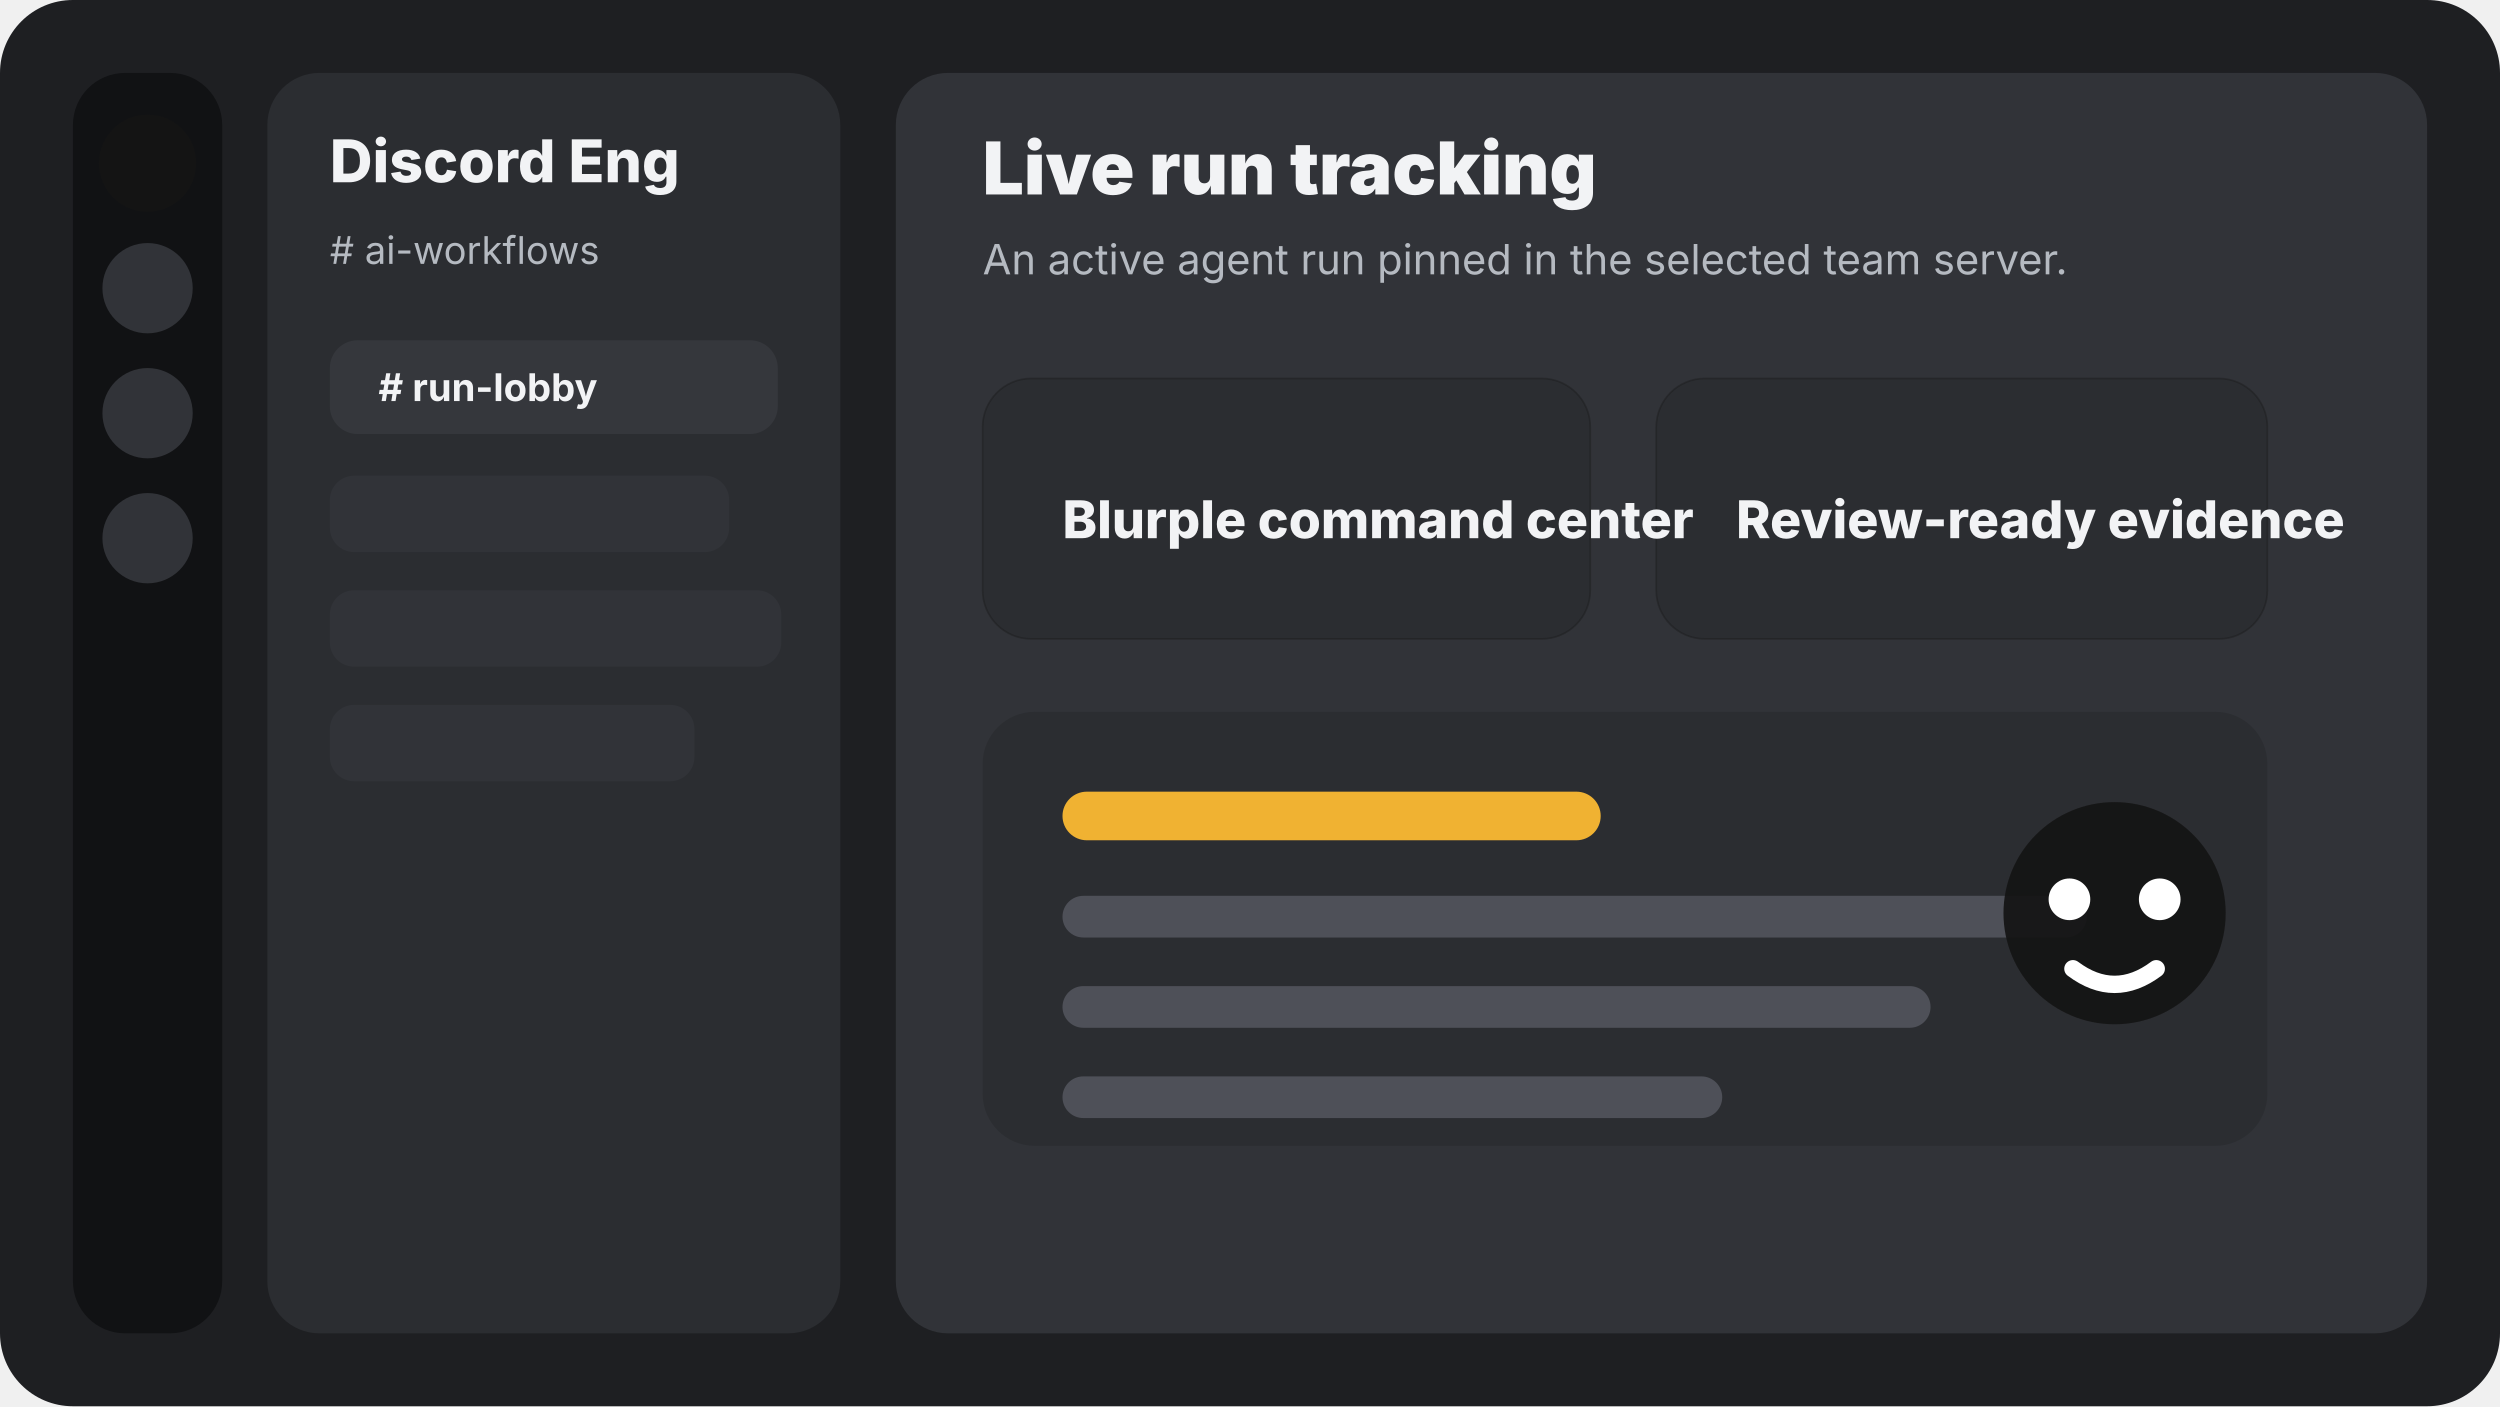
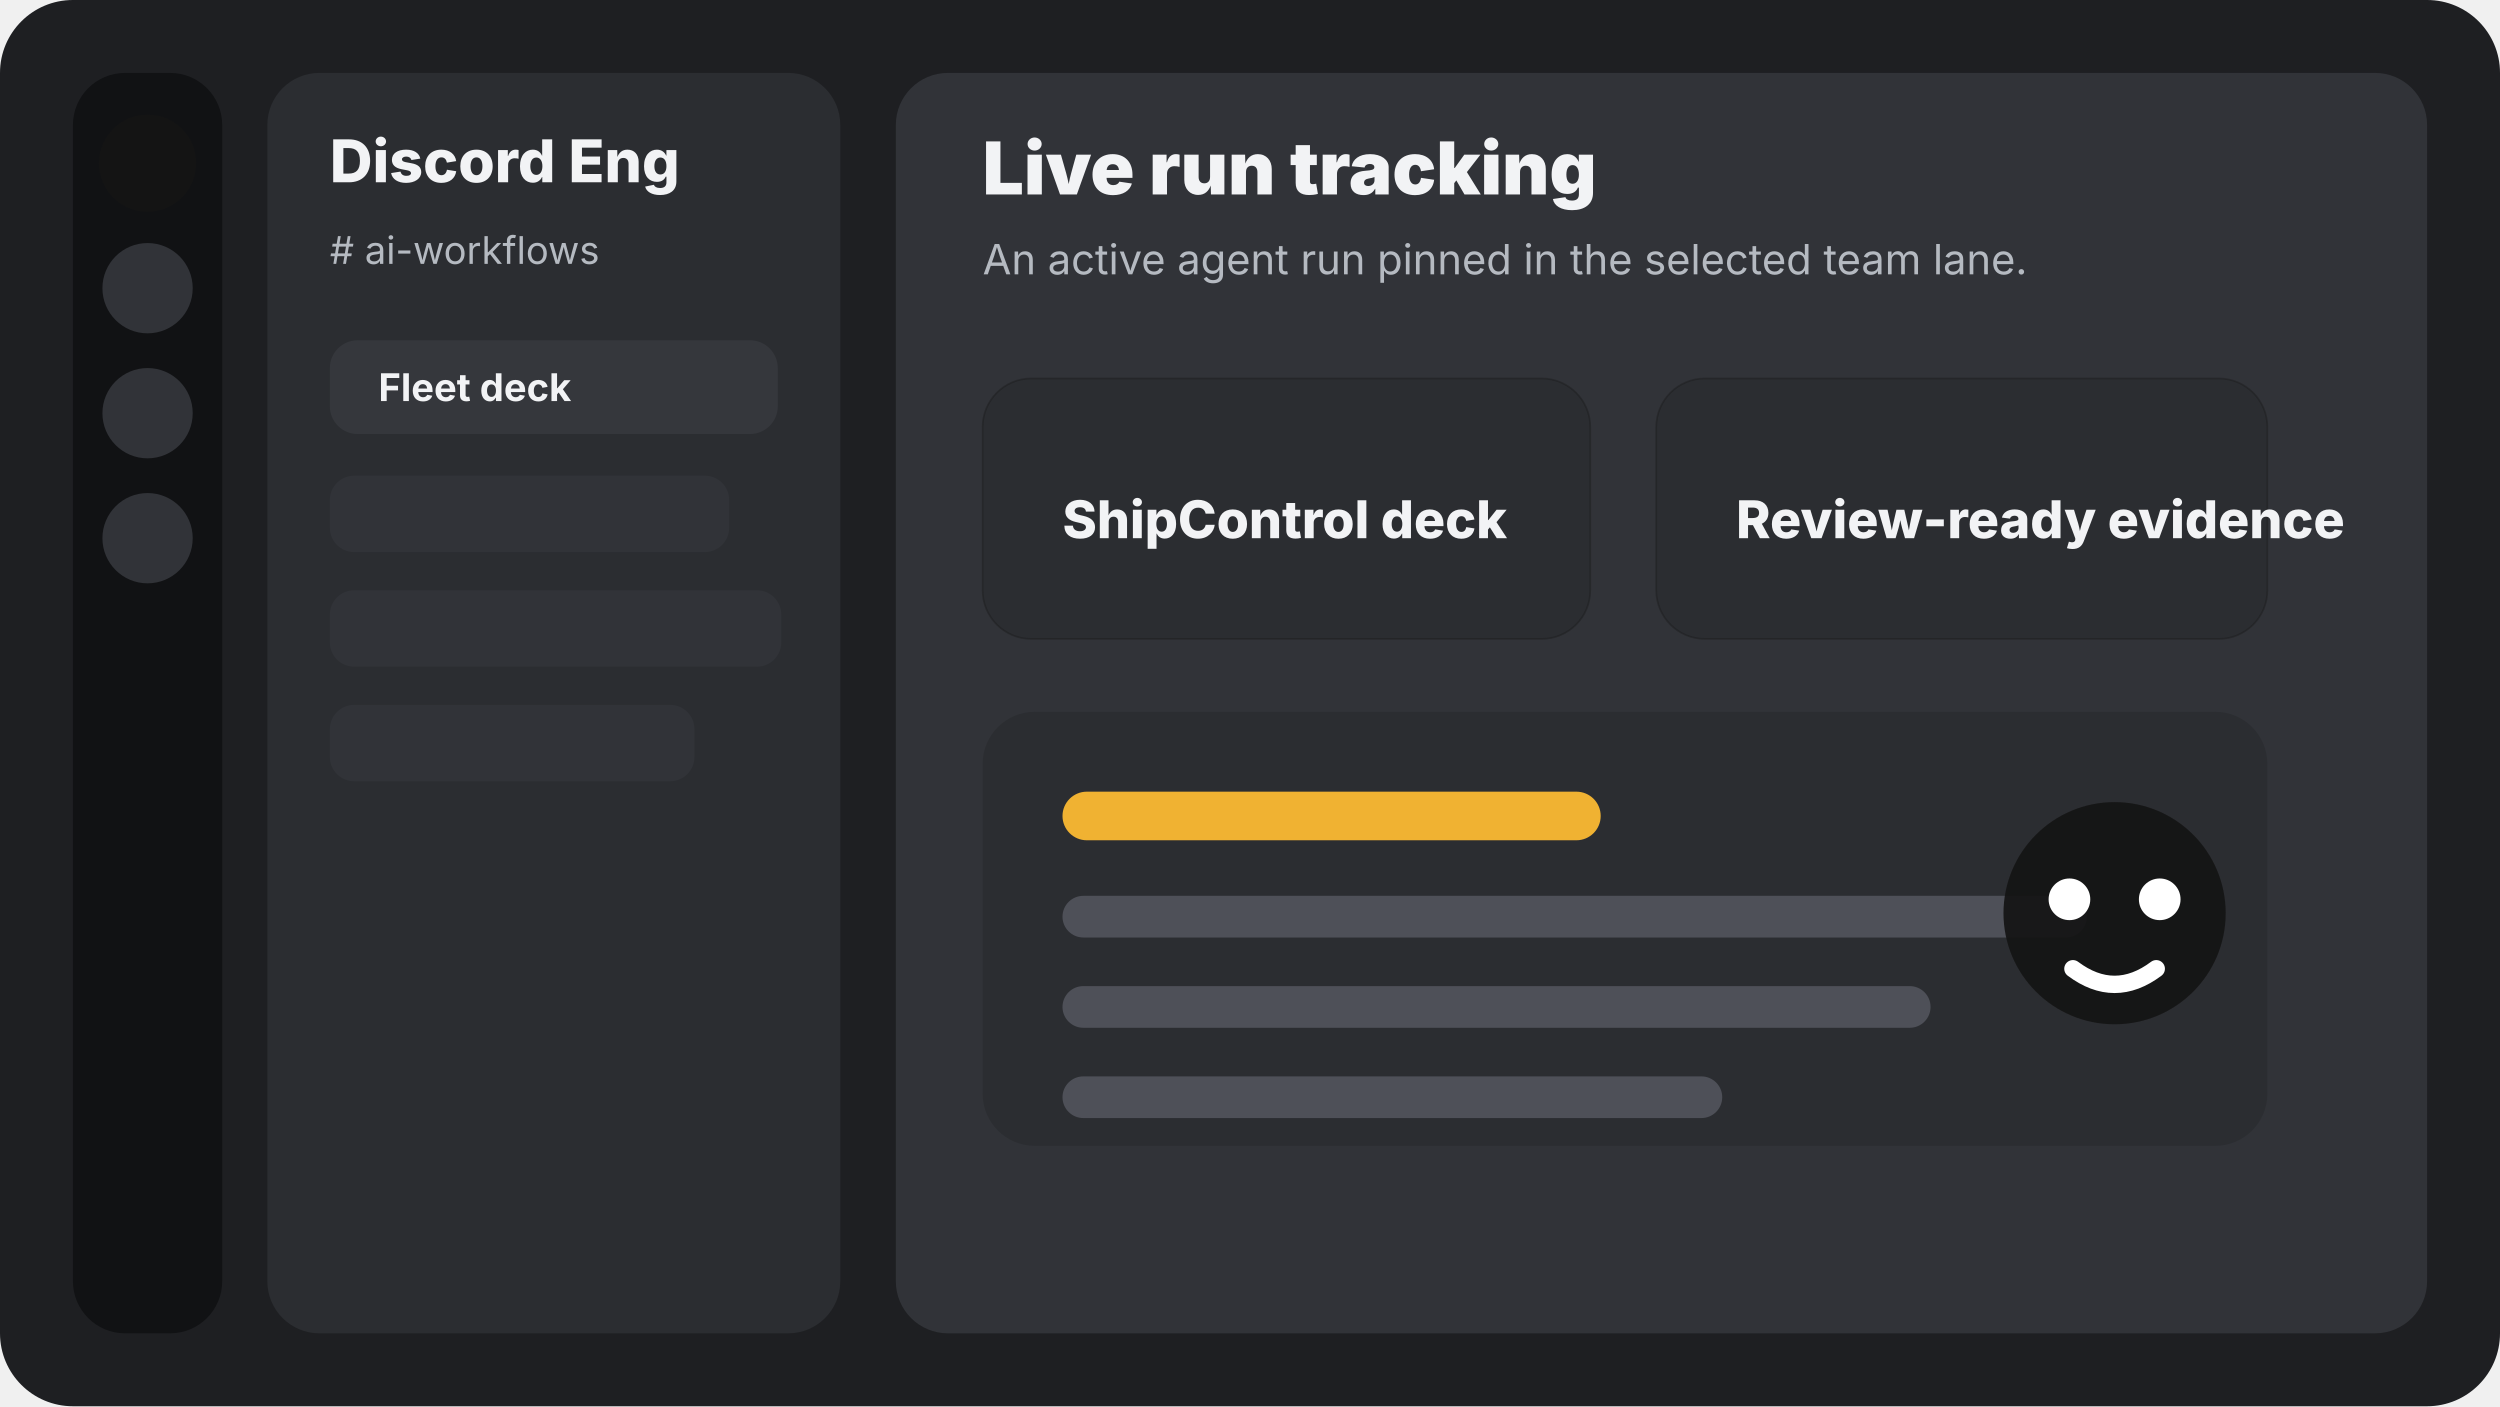
<svg xmlns="http://www.w3.org/2000/svg" viewBox="0 0 1440 810" role="img" aria-labelledby="title desc">
  <rect width="1440" height="810" rx="42" fill="#1e1f22" />
  <rect x="42" y="42" width="86" height="726" rx="30" fill="#111214" />
  <circle cx="85" cy="94" r="28" fill="#141414" />
  <circle cx="85" cy="166" r="26" fill="#313338" />
  <circle cx="85" cy="238" r="26" fill="#313338" />
  <circle cx="85" cy="310" r="26" fill="#313338" />
  <rect x="154" y="42" width="330" height="726" rx="30" fill="#2b2d31" />
  <text x="190" y="105" fill="#f2f3f5" font-family="Inter, Arial, sans-serif" font-size="34" font-weight="800">Discord Eng</text>
  <text x="190" y="152" fill="#b5bac1" font-family="Inter, Arial, sans-serif" font-size="22"># ai-workflows</text>
  <rect x="190" y="196" width="258" height="54" rx="16" fill="#35373c" />
-   <text x="218" y="231" fill="#f2f3f5" font-family="Inter, Arial, sans-serif" font-size="22" font-weight="700"># run-lobby</text>
+   <text x="218" y="231" fill="#f2f3f5" font-family="Inter, Arial, sans-serif" font-size="22" font-weight="700">Fleet deck</text>
  <rect x="190" y="274" width="230" height="44" rx="14" fill="#313338" />
  <rect x="190" y="340" width="260" height="44" rx="14" fill="#313338" />
  <rect x="190" y="406" width="210" height="44" rx="14" fill="#313338" />
  <rect x="516" y="42" width="882" height="726" rx="30" fill="#313338" />
  <text x="566" y="112" fill="#f2f3f5" font-family="Inter, Arial, sans-serif" font-size="42" font-weight="850">Live run tracking</text>
-   <text x="566" y="158" fill="#b5bac1" font-family="Inter, Arial, sans-serif" font-size="24">An active agent run pinned in the selected team server.</text>
+   <text x="566" y="158" fill="#b5bac1" font-family="Inter, Arial, sans-serif" font-size="24">An active agent run pinned in the selected team lane.</text>
  <rect x="566" y="218" width="350" height="150" rx="28" fill="#2b2d31" stroke="#141414" stroke-opacity=".35" />
  <rect x="954" y="218" width="352" height="150" rx="28" fill="#2b2d31" stroke="#141414" stroke-opacity=".35" />
  <rect x="566" y="410" width="740" height="250" rx="30" fill="#2b2d31" />
  <rect x="612" y="456" width="310" height="28" rx="14" fill="#f0b232" />
  <rect x="612" y="516" width="590" height="24" rx="12" fill="#4e5058" />
  <rect x="612" y="568" width="500" height="24" rx="12" fill="#4e5058" />
  <rect x="612" y="620" width="380" height="24" rx="12" fill="#4e5058" />
  <circle cx="1218" cy="526" r="64" fill="#141414" opacity=".92" />
  <circle cx="1192" cy="518" r="12" fill="#fff" />
  <circle cx="1244" cy="518" r="12" fill="#fff" />
  <path d="M1194 558c16 12 32 12 48 0" fill="none" stroke="#fff" stroke-width="10" stroke-linecap="round" />
-   <text x="612" y="310" fill="#f2f3f5" font-family="Inter, Arial, sans-serif" font-size="30" font-weight="800">Blurple command center</text>
+   <text x="612" y="310" fill="#f2f3f5" font-family="Inter, Arial, sans-serif" font-size="30" font-weight="800">ShipControl deck</text>
  <text x="1000" y="310" fill="#f2f3f5" font-family="Inter, Arial, sans-serif" font-size="30" font-weight="800">Review-ready evidence</text>
</svg>
